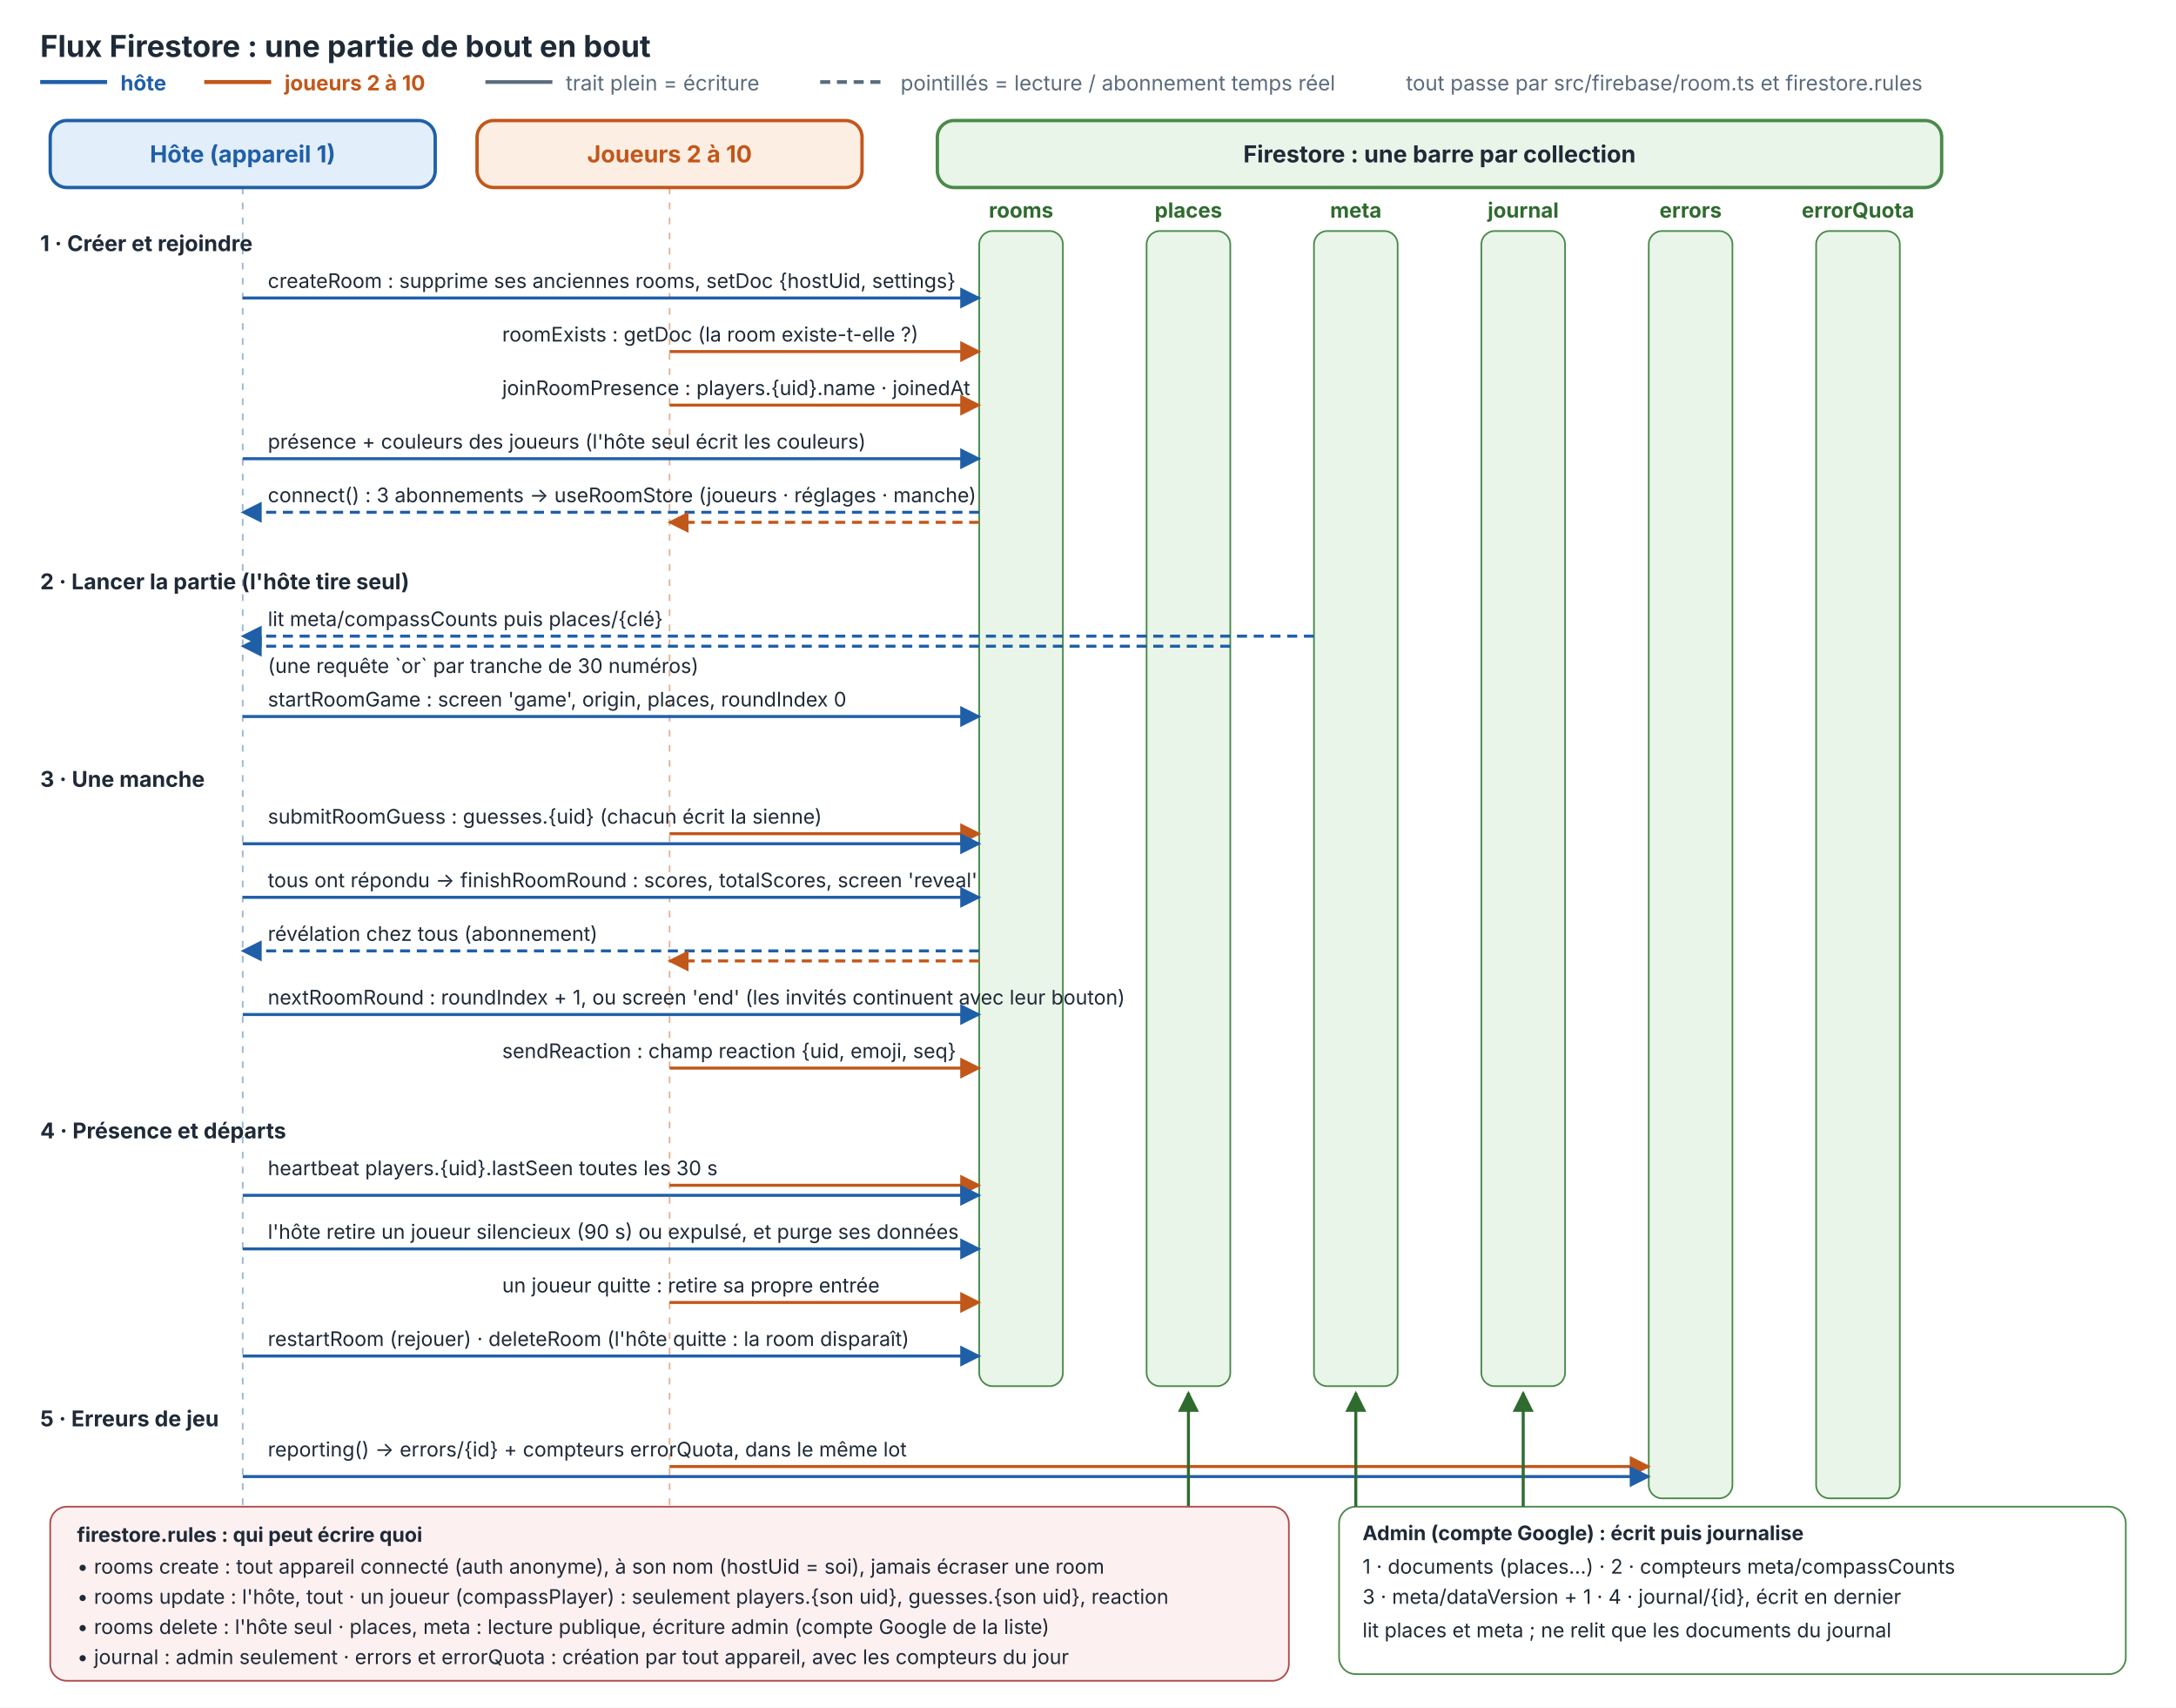
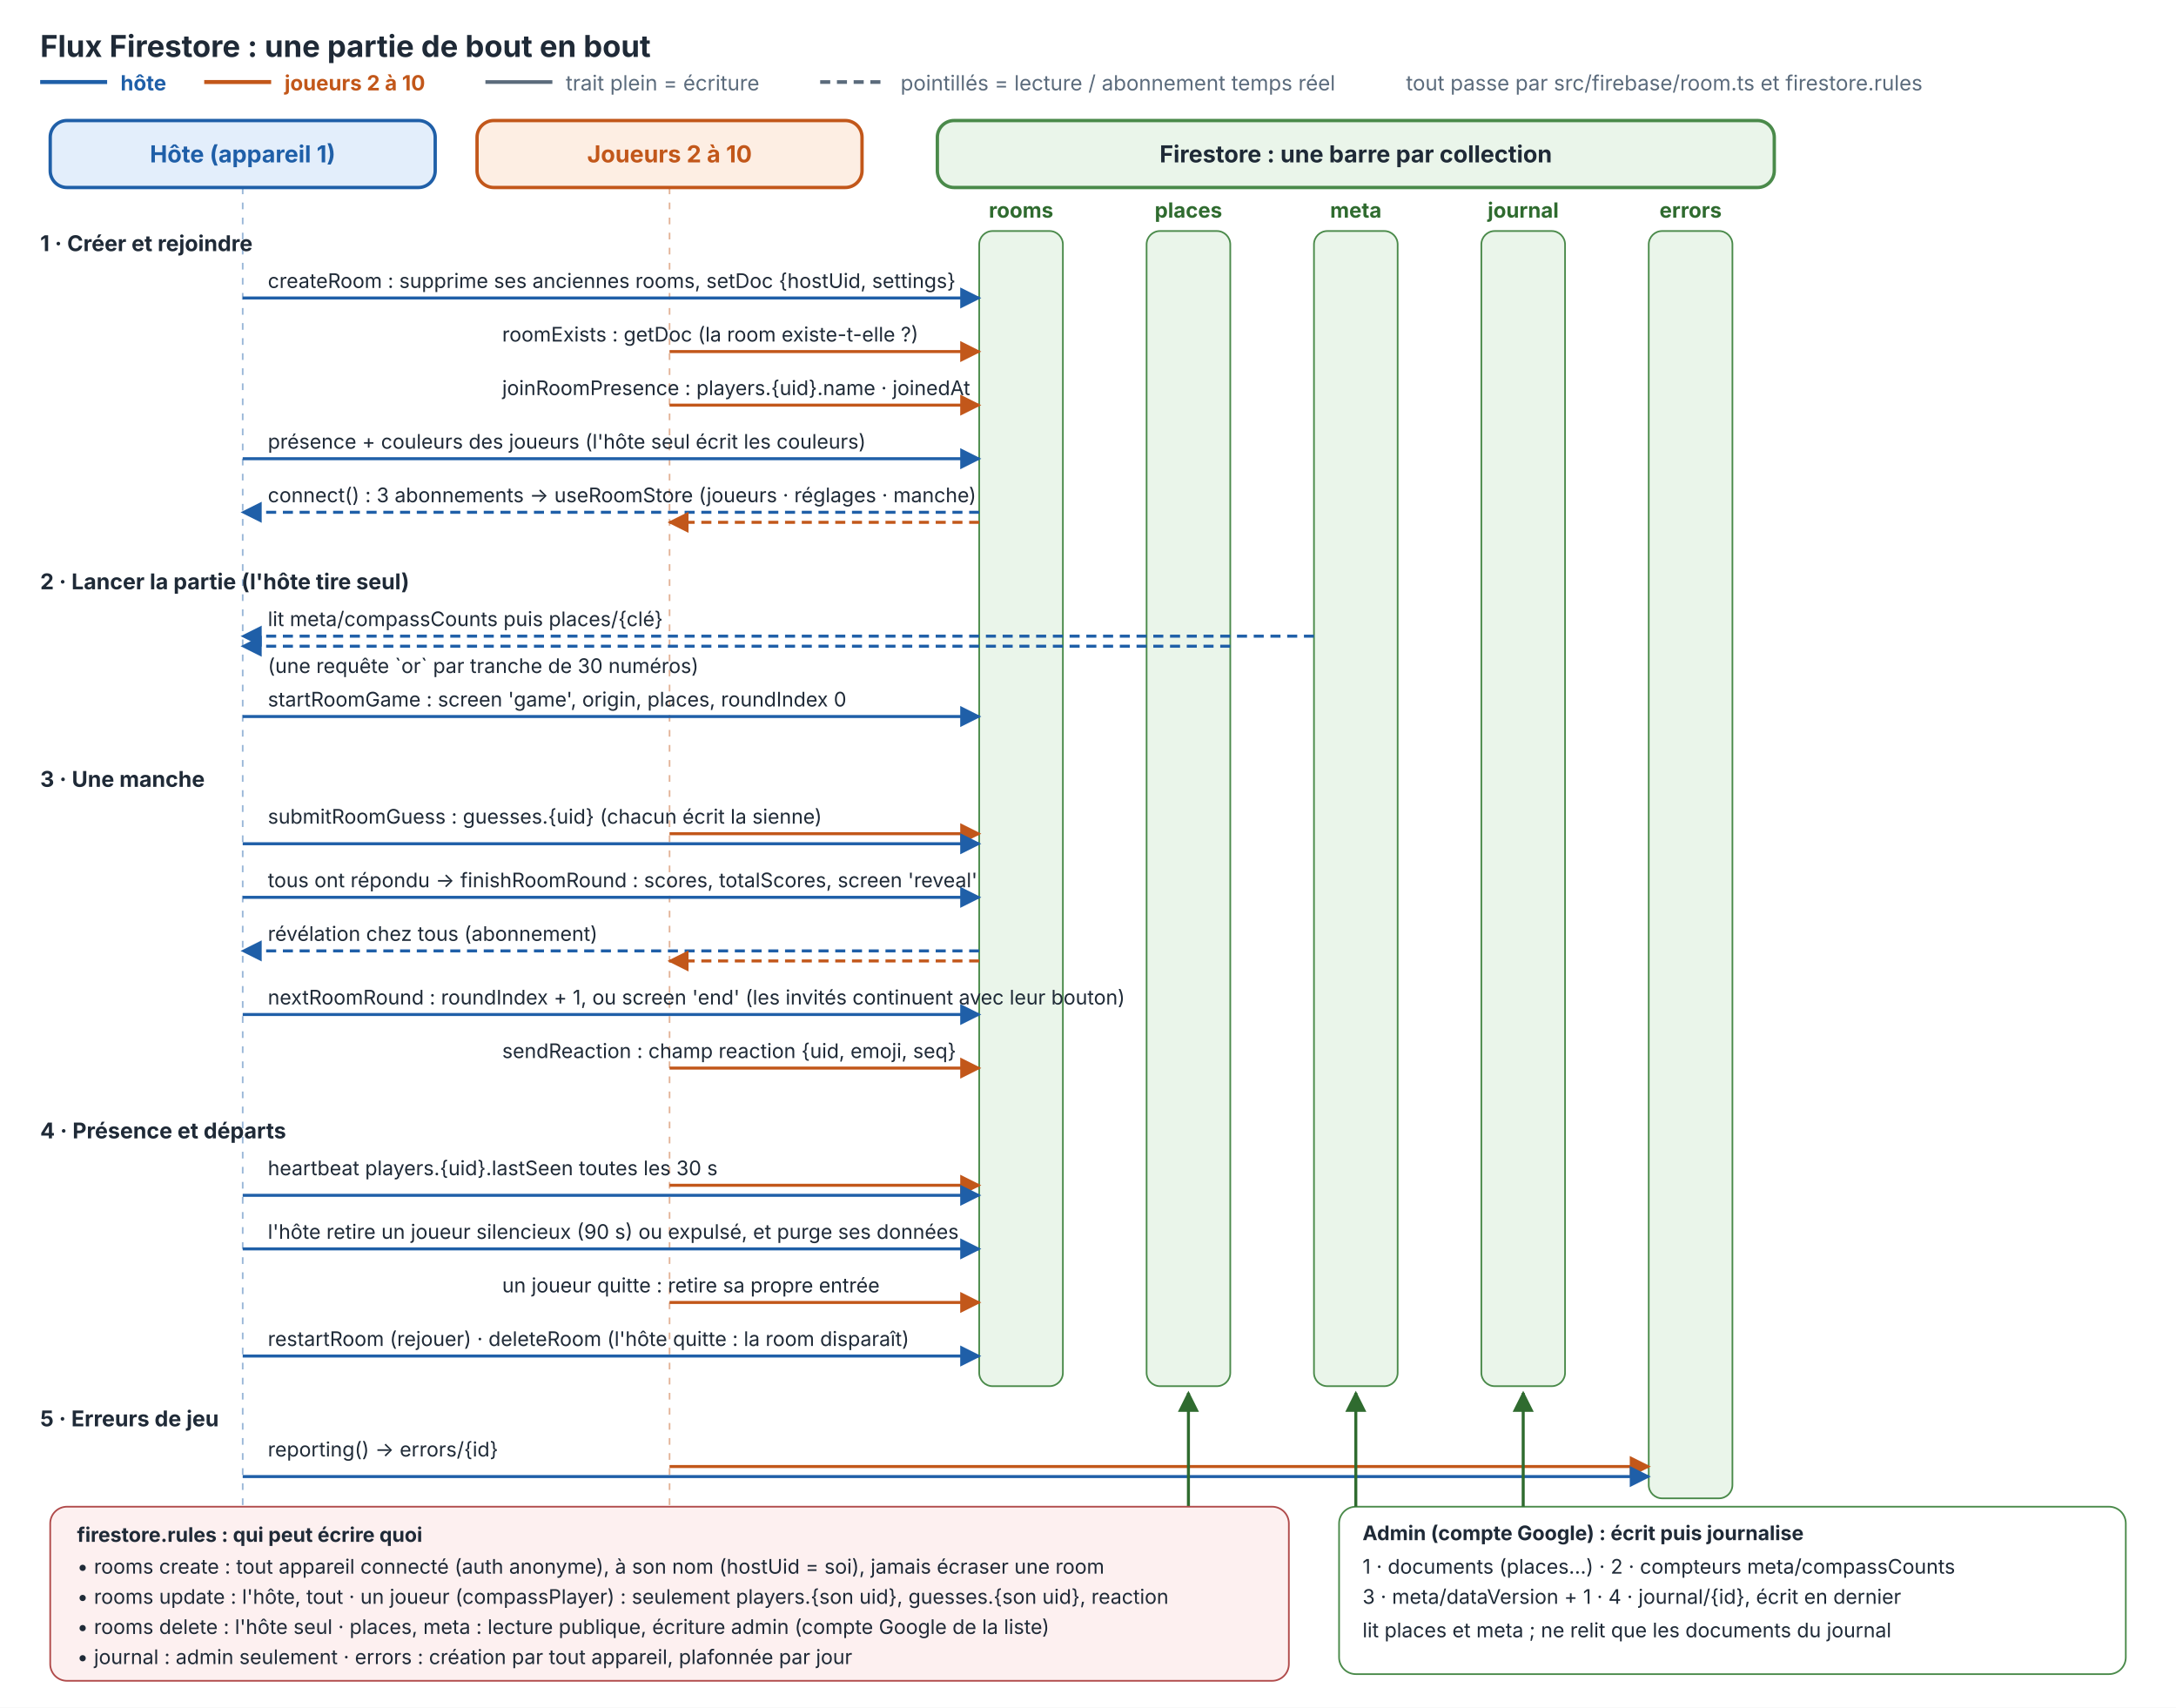
<svg xmlns="http://www.w3.org/2000/svg" viewBox="0 0 1300 1020" width="1300" height="1020" font-family="system-ui, -apple-system, 'Segoe UI', sans-serif">
  <defs>
    <marker id="ah" viewBox="0 0 10 10" refX="9" refY="5" markerWidth="7" markerHeight="7" orient="auto-start-reverse">
      <path d="M0 0 L10 5 L0 10 z" fill="#1f5fa8" />
    </marker>
    <marker id="ap" viewBox="0 0 10 10" refX="9" refY="5" markerWidth="7" markerHeight="7" orient="auto-start-reverse">
      <path d="M0 0 L10 5 L0 10 z" fill="#c2571a" />
    </marker>
    <marker id="ad" viewBox="0 0 10 10" refX="9" refY="5" markerWidth="7" markerHeight="7" orient="auto-start-reverse">
      <path d="M0 0 L10 5 L0 10 z" fill="#2f6b2f" />
    </marker>
  </defs>
  <rect width="1300" height="1020" fill="#ffffff" />
  <text x="24" y="34" font-size="18" font-weight="700" fill="#1f2a37">Flux Firestore : une partie de bout en bout</text>
  <g font-size="12.5" fill="#5b6b7c">
    <path d="M24 49 H64" stroke="#1f5fa8" stroke-width="2.4" />
    <text x="72" y="54" fill="#1f5fa8" font-weight="700">hôte</text>
    <path d="M122 49 H162" stroke="#c2571a" stroke-width="2.4" />
    <text x="170" y="54" fill="#c2571a" font-weight="700">joueurs 2 à 10</text>
    <path d="M290 49 H330" stroke="#5b6b7c" stroke-width="2.2" />
    <text x="338" y="54">trait plein = écriture</text>
    <path d="M490 49 H530" stroke="#5b6b7c" stroke-width="2.2" stroke-dasharray="6 4" />
    <text x="538" y="54">pointillés = lecture / abonnement temps réel</text>
    <text x="840" y="54">tout passe par src/firebase/room.ts et firestore.rules</text>
  </g>
  <g font-size="14" font-weight="700" text-anchor="middle">
    <rect x="30" y="72" width="230" height="40" rx="10" fill="#e3eefb" stroke="#1f5fa8" stroke-width="2" />
    <text x="145" y="97" fill="#1f5fa8">Hôte (appareil 1)</text>
    <rect x="285" y="72" width="230" height="40" rx="10" fill="#fdeee3" stroke="#c2571a" stroke-width="2" />
    <text x="400" y="97" fill="#c2571a">Joueurs 2 à 10</text>
-     <rect x="560" y="72" width="600" height="40" rx="10" fill="#eaf5ea" stroke="#4a8a4a" stroke-width="2" />
-     <text x="860" y="97" fill="#1f2a37">Firestore : une barre par collection</text>
+     <rect x="560" y="72" width="500" height="40" rx="10" fill="#eaf5ea" stroke="#4a8a4a" stroke-width="2" />
+     <text x="810" y="97" fill="#1f2a37">Firestore : une barre par collection</text>
  </g>
  <path d="M145 112 V1000" stroke="#1f5fa8" stroke-width="1" stroke-dasharray="4 5" opacity="0.45" />
  <path d="M400 112 V1000" stroke="#c2571a" stroke-width="1" stroke-dasharray="4 5" opacity="0.45" />
  <g font-size="12.5" font-weight="700" text-anchor="middle" fill="#2f6b2f">
    <text x="610" y="130">rooms</text>
    <text x="710" y="130">places</text>
    <text x="810" y="130">meta</text>
    <text x="910" y="130">journal</text>
    <text x="1010" y="130">errors</text>
-     <text x="1110" y="130">errorQuota</text>
  </g>
  <g fill="#eaf5ea" stroke="#4a8a4a">
    <rect x="585" y="138" width="50" height="690" rx="8" />
    <rect x="685" y="138" width="50" height="690" rx="8" />
    <rect x="785" y="138" width="50" height="690" rx="8" />
    <rect x="885" y="138" width="50" height="690" rx="8" />
    <rect x="985" y="138" width="50" height="757" rx="8" />
-     <rect x="1085" y="138" width="50" height="757" rx="8" />
  </g>
  <text x="24" y="150" font-size="13" font-weight="700" fill="#1f2a37">1 · Créer et rejoindre</text>
  <g font-size="12" fill="#1f2a37">
    <path d="M145 178 H585" stroke="#1f5fa8" stroke-width="1.8" fill="none" marker-end="url(#ah)" />
    <text x="160" y="172">createRoom : supprime ses anciennes rooms, setDoc {hostUid, settings}</text>
    <path d="M400 210 H585" stroke="#c2571a" stroke-width="1.8" fill="none" marker-end="url(#ap)" />
    <text x="300" y="204">roomExists : getDoc (la room existe-t-elle ?)</text>
    <path d="M400 242 H585" stroke="#c2571a" stroke-width="1.8" fill="none" marker-end="url(#ap)" />
    <text x="300" y="236">joinRoomPresence : players.{uid}.name · joinedAt</text>
    <path d="M145 274 H585" stroke="#1f5fa8" stroke-width="1.8" fill="none" marker-end="url(#ah)" />
    <text x="160" y="268">présence + couleurs des joueurs (l'hôte seul écrit les couleurs)</text>
    <path d="M585 306 H145" stroke="#1f5fa8" stroke-width="1.8" fill="none" stroke-dasharray="6 4" marker-end="url(#ah)" />
    <path d="M585 312 H400" stroke="#c2571a" stroke-width="1.8" fill="none" stroke-dasharray="6 4" marker-end="url(#ap)" />
    <text x="160" y="300">connect() : 3 abonnements → useRoomStore (joueurs · réglages · manche)</text>
  </g>
  <text x="24" y="352" font-size="13" font-weight="700" fill="#1f2a37">2 · Lancer la partie (l'hôte tire seul)</text>
  <g font-size="12" fill="#1f2a37">
    <path d="M785 380 H145" stroke="#1f5fa8" stroke-width="1.8" fill="none" stroke-dasharray="6 4" marker-end="url(#ah)" />
    <path d="M735 386 H145" stroke="#1f5fa8" stroke-width="1.8" fill="none" stroke-dasharray="6 4" marker-end="url(#ah)" />
    <text x="160" y="374">lit meta/compassCounts puis places/{clé}</text>
    <text x="160" y="402">(une requête `or` par tranche de 30 numéros)</text>
    <path d="M145 428 H585" stroke="#1f5fa8" stroke-width="1.8" fill="none" marker-end="url(#ah)" />
    <text x="160" y="422">startRoomGame : screen 'game', origin, places, roundIndex 0</text>
  </g>
  <text x="24" y="470" font-size="13" font-weight="700" fill="#1f2a37">3 · Une manche</text>
  <g font-size="12" fill="#1f2a37">
    <path d="M400 498 H585" stroke="#c2571a" stroke-width="1.8" fill="none" marker-end="url(#ap)" />
    <path d="M145 504 H585" stroke="#1f5fa8" stroke-width="1.8" fill="none" marker-end="url(#ah)" />
    <text x="160" y="492">submitRoomGuess : guesses.{uid} (chacun écrit la sienne)</text>
    <path d="M145 536 H585" stroke="#1f5fa8" stroke-width="1.8" fill="none" marker-end="url(#ah)" />
    <text x="160" y="530">tous ont répondu → finishRoomRound : scores, totalScores, screen 'reveal'</text>
    <path d="M585 568 H145" stroke="#1f5fa8" stroke-width="1.8" fill="none" stroke-dasharray="6 4" marker-end="url(#ah)" />
    <path d="M585 574 H400" stroke="#c2571a" stroke-width="1.8" fill="none" stroke-dasharray="6 4" marker-end="url(#ap)" />
    <text x="160" y="562">révélation chez tous (abonnement)</text>
    <path d="M145 606 H585" stroke="#1f5fa8" stroke-width="1.8" fill="none" marker-end="url(#ah)" />
    <text x="160" y="600">nextRoomRound : roundIndex + 1, ou screen 'end' (les invités continuent avec leur bouton)</text>
    <path d="M400 638 H585" stroke="#c2571a" stroke-width="1.8" fill="none" marker-end="url(#ap)" />
    <text x="300" y="632">sendReaction : champ reaction {uid, emoji, seq}</text>
  </g>
  <text x="24" y="680" font-size="13" font-weight="700" fill="#1f2a37">4 · Présence et départs</text>
  <g font-size="12" fill="#1f2a37">
    <path d="M400 708 H585" stroke="#c2571a" stroke-width="1.8" fill="none" marker-end="url(#ap)" />
    <path d="M145 714 H585" stroke="#1f5fa8" stroke-width="1.8" fill="none" marker-end="url(#ah)" />
    <text x="160" y="702">heartbeat players.{uid}.lastSeen toutes les 30 s</text>
    <path d="M145 746 H585" stroke="#1f5fa8" stroke-width="1.8" fill="none" marker-end="url(#ah)" />
    <text x="160" y="740">l'hôte retire un joueur silencieux (90 s) ou expulsé, et purge ses données</text>
    <path d="M400 778 H585" stroke="#c2571a" stroke-width="1.8" fill="none" marker-end="url(#ap)" />
    <text x="300" y="772">un joueur quitte : retire sa propre entrée</text>
    <path d="M145 810 H585" stroke="#1f5fa8" stroke-width="1.8" fill="none" marker-end="url(#ah)" />
    <text x="160" y="804">restartRoom (rejouer) · deleteRoom (l'hôte quitte : la room disparaît)</text>
  </g>
  <text x="24" y="852" font-size="13" font-weight="700" fill="#1f2a37">5 · Erreurs de jeu</text>
  <g font-size="12" fill="#1f2a37">
    <path d="M400 876 H985" stroke="#c2571a" stroke-width="1.8" fill="none" marker-end="url(#ap)" />
    <path d="M145 882 H985" stroke="#1f5fa8" stroke-width="1.8" fill="none" marker-end="url(#ah)" />
-     <text x="160" y="870">reporting() → errors/{id} + compteurs errorQuota, dans le même lot</text>
+     <text x="160" y="870">reporting() → errors/{id}</text>
  </g>
  <rect x="800" y="900" width="470" height="100" rx="10" fill="#fff" stroke="#4a8a4a" />
  <g font-size="12" fill="#1f2a37">
    <text x="814" y="920" font-weight="700">Admin (compte Google) : écrit puis journalise</text>
    <text x="814" y="940">1 · documents (places…) · 2 · compteurs meta/compassCounts</text>
    <text x="814" y="958">3 · meta/dataVersion + 1 · 4 · journal/{id}, écrit en dernier</text>
    <text x="814" y="978">lit places et meta ; ne relit que les documents du journal</text>
  </g>
  <g stroke="#2f6b2f" stroke-width="1.8" fill="none" marker-end="url(#ad)">
    <path d="M710 900 V832" />
    <path d="M810 900 V832" />
    <path d="M910 900 V832" />
  </g>
  <rect x="30" y="900" width="740" height="104" rx="10" fill="#fdf0f0" stroke="#b04a4a" />
  <g font-size="12" fill="#1f2a37">
    <text x="46" y="921" font-weight="700">firestore.rules : qui peut écrire quoi</text>
    <text x="46" y="940">• rooms create : tout appareil connecté (auth anonyme), à son nom (hostUid = soi), jamais écraser une room</text>
    <text x="46" y="958">• rooms update : l'hôte, tout · un joueur (compassPlayer) : seulement players.{son uid}, guesses.{son uid}, reaction</text>
    <text x="46" y="976">• rooms delete : l'hôte seul · places, meta : lecture publique, écriture admin (compte Google de la liste)</text>
-     <text x="46" y="994">• journal : admin seulement · errors et errorQuota : création par tout appareil, avec les compteurs du jour</text>
+     <text x="46" y="994">• journal : admin seulement · errors : création par tout appareil, plafonnée par jour</text>
  </g>
</svg>
